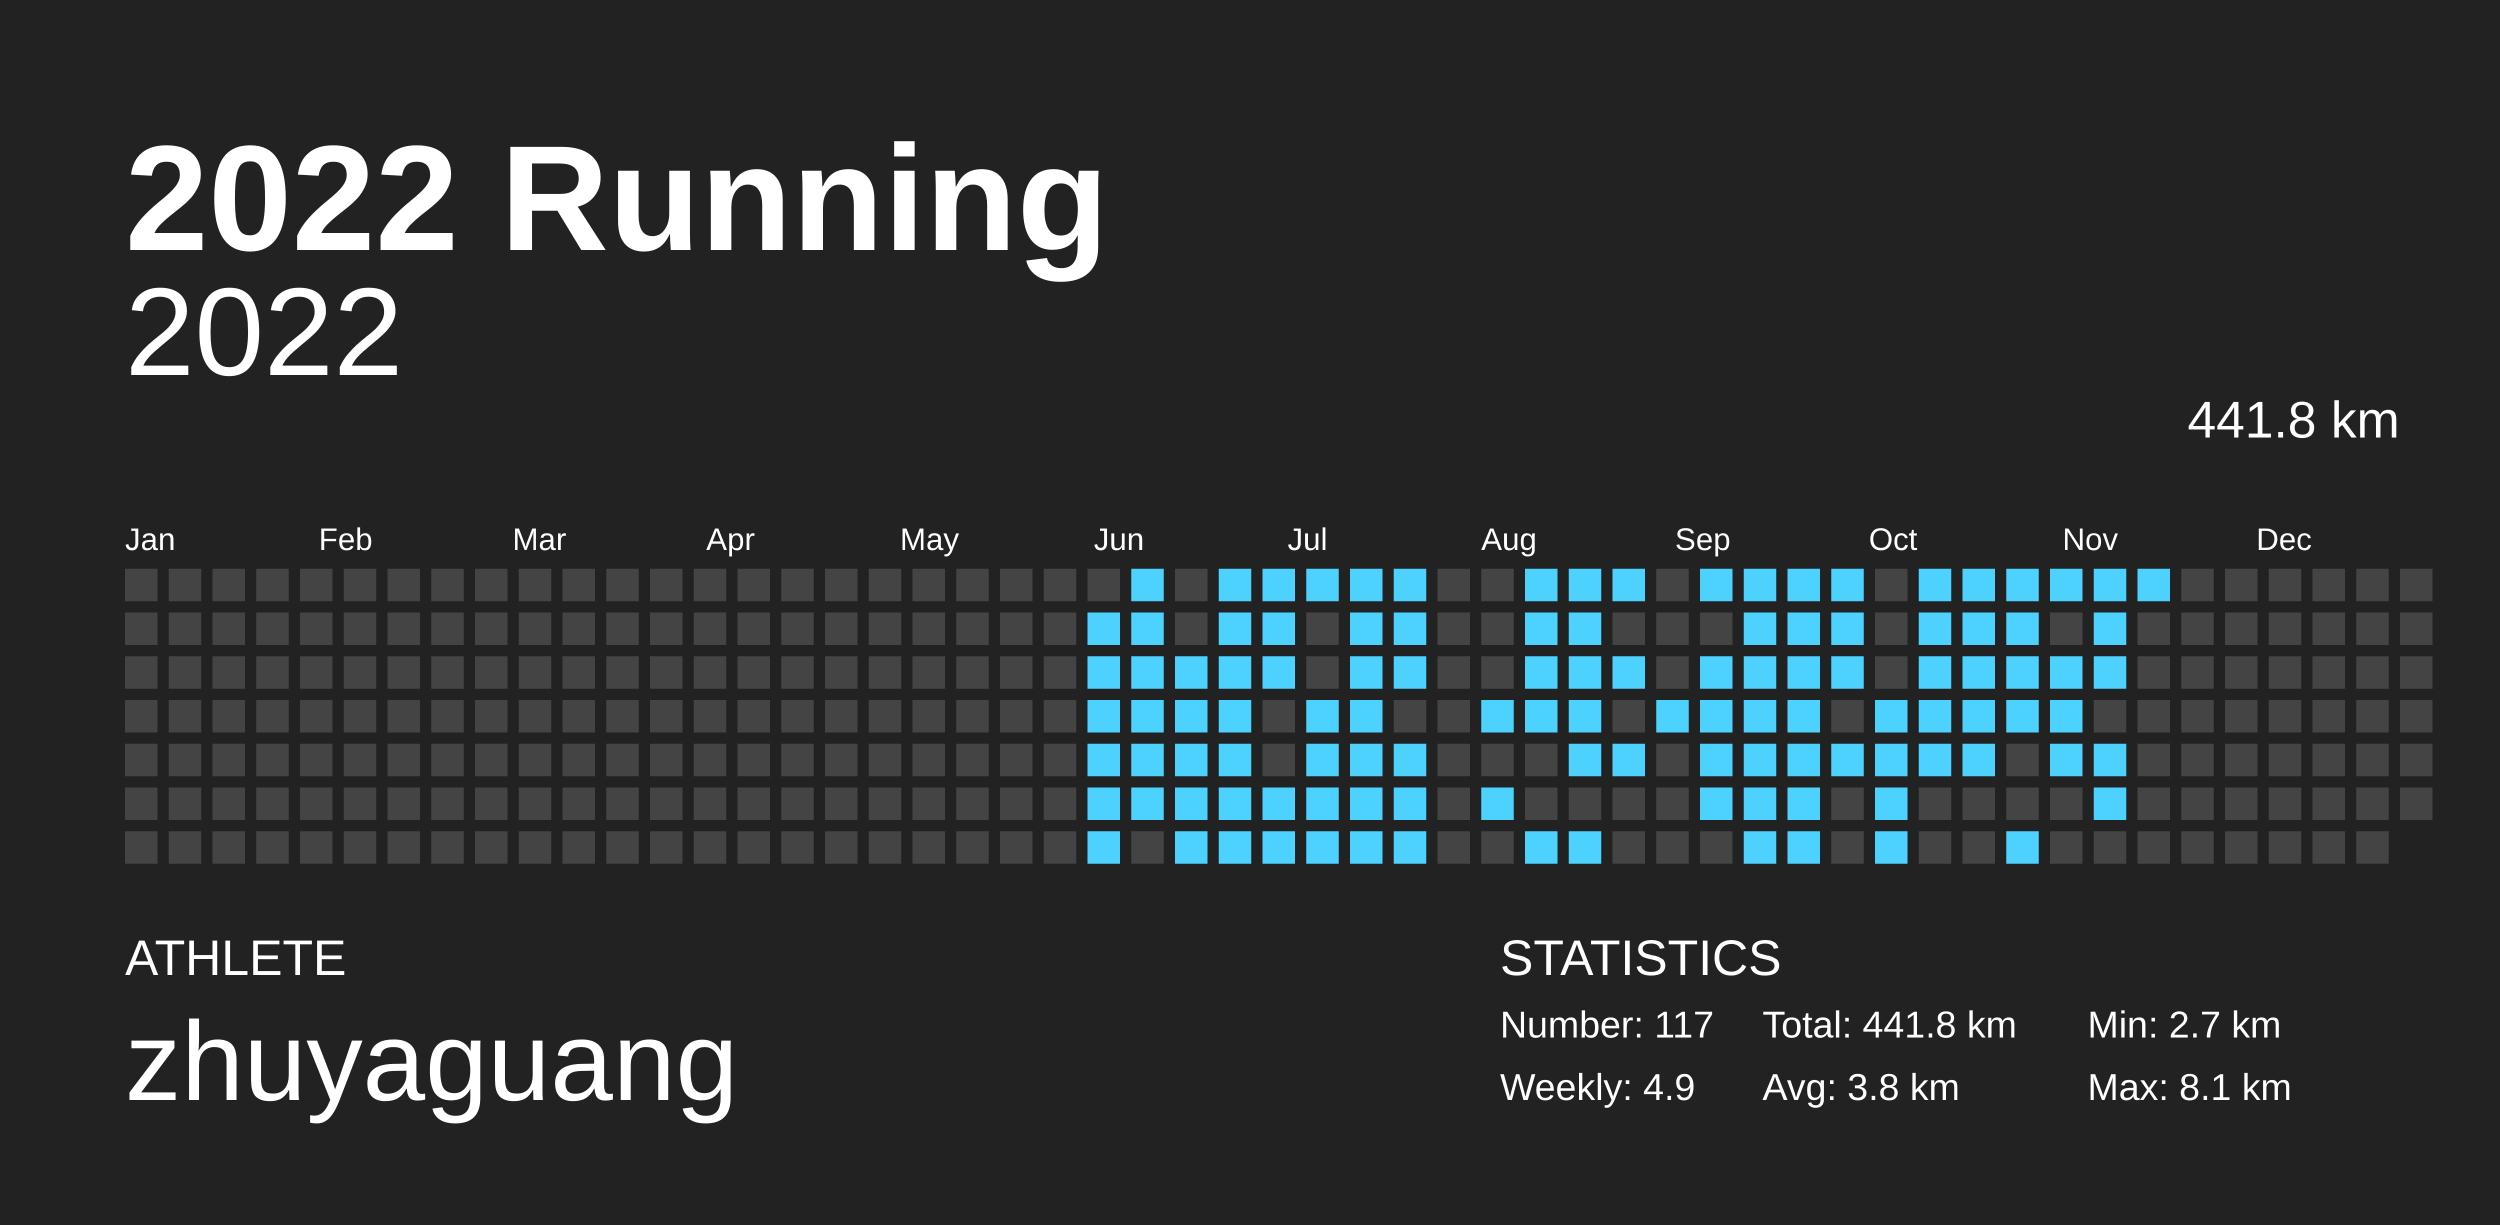
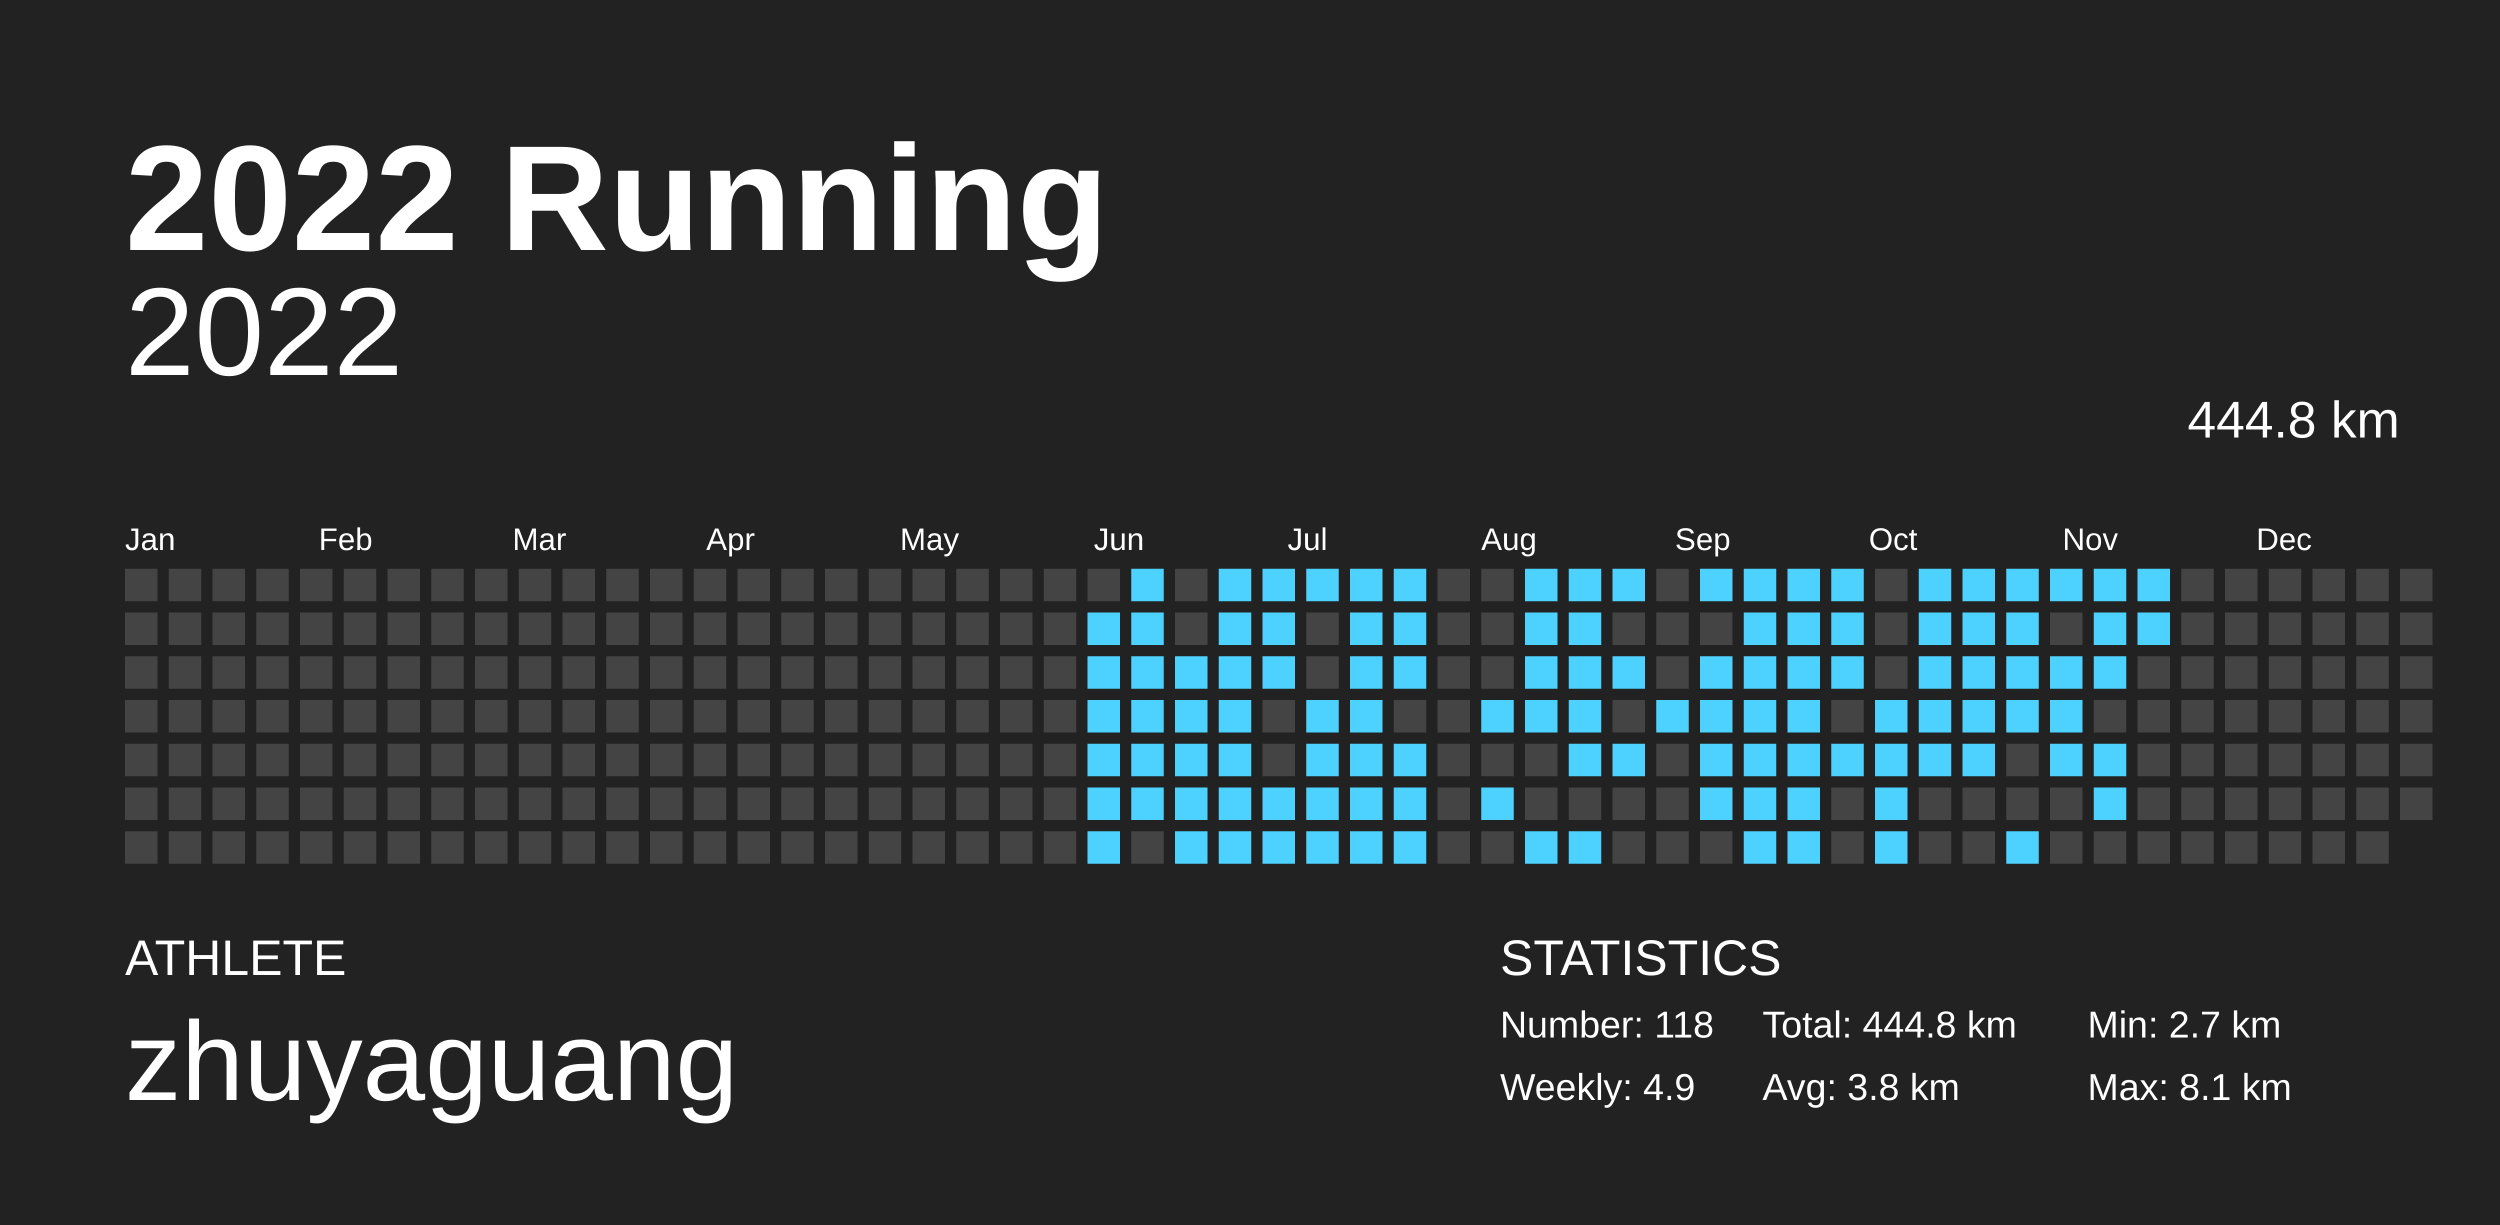
<svg xmlns="http://www.w3.org/2000/svg" baseProfile="full" height="98mm" version="1.1" viewBox="0,0,200,98" width="200mm">
  <defs />
  <rect fill="#222222" height="98" width="200" x="0" y="0" />
  <text fill="#FFFFFF" style="font-size:12px; font-family:Arial; font-weight:bold;" x="10" y="20">2022 Running</text>
  <text fill="#FFFFFF" style="font-size:4px; font-family:Arial" x="10" y="78">ATHLETE</text>
  <text fill="#FFFFFF" style="font-size:9px; font-family:Arial" x="10" y="88">zhuyaguang</text>
  <text fill="#FFFFFF" style="font-size:4px; font-family:Arial" x="120" y="78">STATISTICS</text>
-   <text fill="#FFFFFF" style="font-size:3px; font-family:Arial" x="120" y="83">Number: 117</text>
+   <text fill="#FFFFFF" style="font-size:3px; font-family:Arial" x="120" y="83">Number: 118</text>
  <text fill="#FFFFFF" style="font-size:3px; font-family:Arial" x="120" y="88">Weekly: 4.9</text>
-   <text fill="#FFFFFF" style="font-size:3px; font-family:Arial" x="141" y="83">Total: 441.8 km</text>
+   <text fill="#FFFFFF" style="font-size:3px; font-family:Arial" x="141" y="83">Total: 444.8 km</text>
  <text fill="#FFFFFF" style="font-size:3px; font-family:Arial" x="141" y="88">Avg: 3.8 km</text>
  <text fill="#FFFFFF" style="font-size:3px; font-family:Arial" x="167" y="83">Min: 2.7 km</text>
  <text fill="#FFFFFF" style="font-size:3px; font-family:Arial" x="167" y="88">Max: 8.1 km</text>
  <text alignment-baseline="hanging" fill="#FFFFFF" style="font-size:10.0px; font-family:Arial;" x="10" y="30">2022</text>
-   <text alignment-baseline="hanging" fill="#FFFFFF" style="font-size:4.125px; font-family:Arial;" x="175" y="35">441.8 km</text>
+   <text alignment-baseline="hanging" fill="#FFFFFF" style="font-size:4.125px; font-family:Arial;" x="175" y="35">444.8 km</text>
  <text fill="#FFFFFF" style="font-size:2.5px; font-family:Arial" x="10.0" y="44">Jan</text>
  <text fill="#FFFFFF" style="font-size:2.5px; font-family:Arial" x="25.5" y="44">Feb</text>
  <text fill="#FFFFFF" style="font-size:2.5px; font-family:Arial" x="41.0" y="44">Mar</text>
  <text fill="#FFFFFF" style="font-size:2.5px; font-family:Arial" x="56.5" y="44">Apr</text>
  <text fill="#FFFFFF" style="font-size:2.5px; font-family:Arial" x="72.0" y="44">May</text>
  <text fill="#FFFFFF" style="font-size:2.5px; font-family:Arial" x="87.5" y="44">Jun</text>
  <text fill="#FFFFFF" style="font-size:2.5px; font-family:Arial" x="103.0" y="44">Jul</text>
  <text fill="#FFFFFF" style="font-size:2.5px; font-family:Arial" x="118.5" y="44">Aug</text>
  <text fill="#FFFFFF" style="font-size:2.5px; font-family:Arial" x="134.0" y="44">Sep</text>
  <text fill="#FFFFFF" style="font-size:2.5px; font-family:Arial" x="149.5" y="44">Oct</text>
  <text fill="#FFFFFF" style="font-size:2.5px; font-family:Arial" x="165.0" y="44">Nov</text>
  <text fill="#FFFFFF" style="font-size:2.5px; font-family:Arial" x="180.5" y="44">Dec</text>
  <rect fill="#444444" height="2.6" width="2.6" x="10.0" y="45.5" />
  <rect fill="#444444" height="2.6" width="2.6" x="10.0" y="49.0" />
  <rect fill="#444444" height="2.6" width="2.6" x="10.0" y="52.5" />
  <rect fill="#444444" height="2.6" width="2.6" x="10.0" y="56.0" />
  <rect fill="#444444" height="2.6" width="2.6" x="10.0" y="59.5" />
  <rect fill="#444444" height="2.6" width="2.6" x="10.0" y="63.0" />
  <rect fill="#444444" height="2.6" width="2.6" x="10.0" y="66.5" />
  <rect fill="#444444" height="2.6" width="2.6" x="13.5" y="45.5" />
  <rect fill="#444444" height="2.6" width="2.6" x="13.5" y="49.0" />
  <rect fill="#444444" height="2.6" width="2.6" x="13.5" y="52.5" />
  <rect fill="#444444" height="2.6" width="2.6" x="13.5" y="56.0" />
  <rect fill="#444444" height="2.6" width="2.6" x="13.5" y="59.5" />
  <rect fill="#444444" height="2.6" width="2.6" x="13.5" y="63.0" />
  <rect fill="#444444" height="2.6" width="2.6" x="13.5" y="66.5" />
  <rect fill="#444444" height="2.6" width="2.6" x="17.0" y="45.5" />
  <rect fill="#444444" height="2.6" width="2.6" x="17.0" y="49.0" />
  <rect fill="#444444" height="2.6" width="2.6" x="17.0" y="52.5" />
  <rect fill="#444444" height="2.6" width="2.6" x="17.0" y="56.0" />
  <rect fill="#444444" height="2.6" width="2.6" x="17.0" y="59.5" />
  <rect fill="#444444" height="2.6" width="2.6" x="17.0" y="63.0" />
  <rect fill="#444444" height="2.6" width="2.6" x="17.0" y="66.5" />
  <rect fill="#444444" height="2.6" width="2.6" x="20.5" y="45.5" />
  <rect fill="#444444" height="2.6" width="2.6" x="20.5" y="49.0" />
  <rect fill="#444444" height="2.6" width="2.6" x="20.5" y="52.5" />
  <rect fill="#444444" height="2.6" width="2.6" x="20.5" y="56.0" />
  <rect fill="#444444" height="2.6" width="2.6" x="20.5" y="59.5" />
  <rect fill="#444444" height="2.6" width="2.6" x="20.5" y="63.0" />
  <rect fill="#444444" height="2.6" width="2.6" x="20.5" y="66.5" />
  <rect fill="#444444" height="2.6" width="2.6" x="24.0" y="45.5" />
  <rect fill="#444444" height="2.6" width="2.6" x="24.0" y="49.0" />
  <rect fill="#444444" height="2.6" width="2.6" x="24.0" y="52.5" />
  <rect fill="#444444" height="2.6" width="2.6" x="24.0" y="56.0" />
  <rect fill="#444444" height="2.6" width="2.6" x="24.0" y="59.5" />
  <rect fill="#444444" height="2.6" width="2.6" x="24.0" y="63.0" />
  <rect fill="#444444" height="2.6" width="2.6" x="24.0" y="66.5" />
  <rect fill="#444444" height="2.6" width="2.6" x="27.5" y="45.5" />
  <rect fill="#444444" height="2.6" width="2.6" x="27.5" y="49.0" />
  <rect fill="#444444" height="2.6" width="2.6" x="27.5" y="52.5" />
  <rect fill="#444444" height="2.6" width="2.6" x="27.5" y="56.0" />
  <rect fill="#444444" height="2.6" width="2.6" x="27.5" y="59.5" />
  <rect fill="#444444" height="2.6" width="2.6" x="27.5" y="63.0" />
  <rect fill="#444444" height="2.6" width="2.6" x="27.5" y="66.5" />
  <rect fill="#444444" height="2.6" width="2.6" x="31.0" y="45.5" />
  <rect fill="#444444" height="2.6" width="2.6" x="31.0" y="49.0" />
  <rect fill="#444444" height="2.6" width="2.6" x="31.0" y="52.5" />
  <rect fill="#444444" height="2.6" width="2.6" x="31.0" y="56.0" />
  <rect fill="#444444" height="2.6" width="2.6" x="31.0" y="59.5" />
  <rect fill="#444444" height="2.6" width="2.6" x="31.0" y="63.0" />
  <rect fill="#444444" height="2.6" width="2.6" x="31.0" y="66.5" />
  <rect fill="#444444" height="2.6" width="2.6" x="34.5" y="45.5" />
  <rect fill="#444444" height="2.6" width="2.6" x="34.5" y="49.0" />
  <rect fill="#444444" height="2.6" width="2.6" x="34.5" y="52.5" />
  <rect fill="#444444" height="2.6" width="2.6" x="34.5" y="56.0" />
  <rect fill="#444444" height="2.6" width="2.6" x="34.5" y="59.5" />
  <rect fill="#444444" height="2.6" width="2.6" x="34.5" y="63.0" />
  <rect fill="#444444" height="2.6" width="2.6" x="34.5" y="66.5" />
  <rect fill="#444444" height="2.6" width="2.6" x="38.0" y="45.5" />
  <rect fill="#444444" height="2.6" width="2.6" x="38.0" y="49.0" />
  <rect fill="#444444" height="2.6" width="2.6" x="38.0" y="52.5" />
  <rect fill="#444444" height="2.6" width="2.6" x="38.0" y="56.0" />
  <rect fill="#444444" height="2.6" width="2.6" x="38.0" y="59.5" />
  <rect fill="#444444" height="2.6" width="2.6" x="38.0" y="63.0" />
  <rect fill="#444444" height="2.6" width="2.6" x="38.0" y="66.5" />
  <rect fill="#444444" height="2.6" width="2.6" x="41.5" y="45.5" />
  <rect fill="#444444" height="2.6" width="2.6" x="41.5" y="49.0" />
  <rect fill="#444444" height="2.6" width="2.6" x="41.5" y="52.5" />
  <rect fill="#444444" height="2.6" width="2.6" x="41.5" y="56.0" />
  <rect fill="#444444" height="2.6" width="2.6" x="41.5" y="59.5" />
  <rect fill="#444444" height="2.6" width="2.6" x="41.5" y="63.0" />
  <rect fill="#444444" height="2.6" width="2.6" x="41.5" y="66.5" />
  <rect fill="#444444" height="2.6" width="2.6" x="45.0" y="45.5" />
  <rect fill="#444444" height="2.6" width="2.6" x="45.0" y="49.0" />
  <rect fill="#444444" height="2.6" width="2.6" x="45.0" y="52.5" />
  <rect fill="#444444" height="2.6" width="2.6" x="45.0" y="56.0" />
  <rect fill="#444444" height="2.6" width="2.6" x="45.0" y="59.5" />
  <rect fill="#444444" height="2.6" width="2.6" x="45.0" y="63.0" />
  <rect fill="#444444" height="2.6" width="2.6" x="45.0" y="66.5" />
  <rect fill="#444444" height="2.6" width="2.6" x="48.5" y="45.5" />
  <rect fill="#444444" height="2.6" width="2.6" x="48.5" y="49.0" />
  <rect fill="#444444" height="2.6" width="2.6" x="48.5" y="52.5" />
  <rect fill="#444444" height="2.6" width="2.6" x="48.5" y="56.0" />
  <rect fill="#444444" height="2.6" width="2.6" x="48.5" y="59.5" />
  <rect fill="#444444" height="2.6" width="2.6" x="48.5" y="63.0" />
  <rect fill="#444444" height="2.6" width="2.6" x="48.5" y="66.5" />
  <rect fill="#444444" height="2.6" width="2.6" x="52.0" y="45.5" />
  <rect fill="#444444" height="2.6" width="2.6" x="52.0" y="49.0" />
  <rect fill="#444444" height="2.6" width="2.6" x="52.0" y="52.5" />
  <rect fill="#444444" height="2.6" width="2.6" x="52.0" y="56.0" />
  <rect fill="#444444" height="2.6" width="2.6" x="52.0" y="59.5" />
  <rect fill="#444444" height="2.6" width="2.6" x="52.0" y="63.0" />
  <rect fill="#444444" height="2.6" width="2.6" x="52.0" y="66.5" />
  <rect fill="#444444" height="2.6" width="2.6" x="55.5" y="45.5" />
  <rect fill="#444444" height="2.6" width="2.6" x="55.5" y="49.0" />
  <rect fill="#444444" height="2.6" width="2.6" x="55.5" y="52.5" />
  <rect fill="#444444" height="2.6" width="2.6" x="55.5" y="56.0" />
  <rect fill="#444444" height="2.6" width="2.6" x="55.5" y="59.5" />
  <rect fill="#444444" height="2.6" width="2.6" x="55.5" y="63.0" />
  <rect fill="#444444" height="2.6" width="2.6" x="55.5" y="66.5" />
  <rect fill="#444444" height="2.6" width="2.6" x="59.0" y="45.5" />
  <rect fill="#444444" height="2.6" width="2.6" x="59.0" y="49.0" />
  <rect fill="#444444" height="2.6" width="2.6" x="59.0" y="52.5" />
  <rect fill="#444444" height="2.6" width="2.6" x="59.0" y="56.0" />
  <rect fill="#444444" height="2.6" width="2.6" x="59.0" y="59.5" />
  <rect fill="#444444" height="2.6" width="2.6" x="59.0" y="63.0" />
  <rect fill="#444444" height="2.6" width="2.6" x="59.0" y="66.5" />
  <rect fill="#444444" height="2.6" width="2.6" x="62.5" y="45.5" />
  <rect fill="#444444" height="2.6" width="2.6" x="62.5" y="49.0" />
  <rect fill="#444444" height="2.6" width="2.6" x="62.5" y="52.5" />
  <rect fill="#444444" height="2.6" width="2.6" x="62.5" y="56.0" />
  <rect fill="#444444" height="2.6" width="2.6" x="62.5" y="59.5" />
  <rect fill="#444444" height="2.6" width="2.6" x="62.5" y="63.0" />
  <rect fill="#444444" height="2.6" width="2.6" x="62.5" y="66.5" />
  <rect fill="#444444" height="2.6" width="2.6" x="66.0" y="45.5" />
  <rect fill="#444444" height="2.6" width="2.6" x="66.0" y="49.0" />
  <rect fill="#444444" height="2.6" width="2.6" x="66.0" y="52.5" />
  <rect fill="#444444" height="2.6" width="2.6" x="66.0" y="56.0" />
  <rect fill="#444444" height="2.6" width="2.6" x="66.0" y="59.5" />
  <rect fill="#444444" height="2.6" width="2.6" x="66.0" y="63.0" />
  <rect fill="#444444" height="2.6" width="2.6" x="66.0" y="66.5" />
  <rect fill="#444444" height="2.6" width="2.6" x="69.5" y="45.5" />
  <rect fill="#444444" height="2.6" width="2.6" x="69.5" y="49.0" />
  <rect fill="#444444" height="2.6" width="2.6" x="69.5" y="52.5" />
  <rect fill="#444444" height="2.6" width="2.6" x="69.5" y="56.0" />
  <rect fill="#444444" height="2.6" width="2.6" x="69.5" y="59.5" />
  <rect fill="#444444" height="2.6" width="2.6" x="69.5" y="63.0" />
  <rect fill="#444444" height="2.6" width="2.6" x="69.5" y="66.5" />
  <rect fill="#444444" height="2.6" width="2.6" x="73.0" y="45.5" />
  <rect fill="#444444" height="2.6" width="2.6" x="73.0" y="49.0" />
  <rect fill="#444444" height="2.6" width="2.6" x="73.0" y="52.5" />
  <rect fill="#444444" height="2.6" width="2.6" x="73.0" y="56.0" />
  <rect fill="#444444" height="2.6" width="2.6" x="73.0" y="59.5" />
  <rect fill="#444444" height="2.6" width="2.6" x="73.0" y="63.0" />
  <rect fill="#444444" height="2.6" width="2.6" x="73.0" y="66.5" />
  <rect fill="#444444" height="2.6" width="2.6" x="76.5" y="45.5" />
  <rect fill="#444444" height="2.6" width="2.6" x="76.5" y="49.0" />
  <rect fill="#444444" height="2.6" width="2.6" x="76.5" y="52.5" />
  <rect fill="#444444" height="2.6" width="2.6" x="76.5" y="56.0" />
  <rect fill="#444444" height="2.6" width="2.6" x="76.5" y="59.5" />
  <rect fill="#444444" height="2.6" width="2.6" x="76.5" y="63.0" />
  <rect fill="#444444" height="2.6" width="2.6" x="76.5" y="66.5" />
  <rect fill="#444444" height="2.6" width="2.6" x="80.0" y="45.5" />
  <rect fill="#444444" height="2.6" width="2.6" x="80.0" y="49.0" />
  <rect fill="#444444" height="2.6" width="2.6" x="80.0" y="52.5" />
  <rect fill="#444444" height="2.6" width="2.6" x="80.0" y="56.0" />
  <rect fill="#444444" height="2.6" width="2.6" x="80.0" y="59.5" />
  <rect fill="#444444" height="2.6" width="2.6" x="80.0" y="63.0" />
  <rect fill="#444444" height="2.6" width="2.6" x="80.0" y="66.5" />
  <rect fill="#444444" height="2.6" width="2.6" x="83.5" y="45.5" />
  <rect fill="#444444" height="2.6" width="2.6" x="83.5" y="49.0" />
  <rect fill="#444444" height="2.6" width="2.6" x="83.5" y="52.5" />
  <rect fill="#444444" height="2.6" width="2.6" x="83.5" y="56.0" />
  <rect fill="#444444" height="2.6" width="2.6" x="83.5" y="59.5" />
  <rect fill="#444444" height="2.6" width="2.6" x="83.5" y="63.0" />
  <rect fill="#444444" height="2.6" width="2.6" x="83.5" y="66.5" />
  <rect fill="#444444" height="2.6" width="2.6" x="87.0" y="45.5" />
  <rect fill="#4dd2ff" height="2.6" width="2.6" x="87.0" y="49.0" />
  <rect fill="#4dd2ff" height="2.6" width="2.6" x="87.0" y="52.5" />
  <rect fill="#4dd2ff" height="2.6" width="2.6" x="87.0" y="56.0" />
  <rect fill="#4dd2ff" height="2.6" width="2.6" x="87.0" y="59.5" />
  <rect fill="#4dd2ff" height="2.6" width="2.6" x="87.0" y="63.0" />
  <rect fill="#4dd2ff" height="2.6" width="2.6" x="87.0" y="66.5" />
  <rect fill="#4dd2ff" height="2.6" width="2.6" x="90.5" y="45.5" />
  <rect fill="#4dd2ff" height="2.6" width="2.6" x="90.5" y="49.0" />
  <rect fill="#4dd2ff" height="2.6" width="2.6" x="90.5" y="52.5" />
  <rect fill="#4dd2ff" height="2.6" width="2.6" x="90.5" y="56.0" />
  <rect fill="#4dd2ff" height="2.6" width="2.6" x="90.5" y="59.5" />
  <rect fill="#4dd2ff" height="2.6" width="2.6" x="90.5" y="63.0" />
  <rect fill="#444444" height="2.6" width="2.6" x="90.5" y="66.5" />
  <rect fill="#444444" height="2.6" width="2.6" x="94.0" y="45.5" />
  <rect fill="#444444" height="2.6" width="2.6" x="94.0" y="49.0" />
  <rect fill="#4dd2ff" height="2.6" width="2.6" x="94.0" y="52.5" />
  <rect fill="#4dd2ff" height="2.6" width="2.6" x="94.0" y="56.0" />
  <rect fill="#4dd2ff" height="2.6" width="2.6" x="94.0" y="59.5" />
  <rect fill="#4dd2ff" height="2.6" width="2.6" x="94.0" y="63.0" />
  <rect fill="#4dd2ff" height="2.6" width="2.6" x="94.0" y="66.5" />
  <rect fill="#4dd2ff" height="2.6" width="2.6" x="97.5" y="45.5" />
  <rect fill="#4dd2ff" height="2.6" width="2.6" x="97.5" y="49.0" />
  <rect fill="#4dd2ff" height="2.6" width="2.6" x="97.5" y="52.5" />
  <rect fill="#4dd2ff" height="2.6" width="2.6" x="97.5" y="56.0" />
  <rect fill="#4dd2ff" height="2.6" width="2.6" x="97.5" y="59.5" />
  <rect fill="#4dd2ff" height="2.6" width="2.6" x="97.5" y="63.0" />
  <rect fill="#4dd2ff" height="2.6" width="2.6" x="97.5" y="66.5" />
  <rect fill="#4dd2ff" height="2.6" width="2.6" x="101.0" y="45.5" />
  <rect fill="#4dd2ff" height="2.6" width="2.6" x="101.0" y="49.0" />
  <rect fill="#4dd2ff" height="2.6" width="2.6" x="101.0" y="52.5" />
  <rect fill="#444444" height="2.6" width="2.6" x="101.0" y="56.0" />
  <rect fill="#444444" height="2.6" width="2.6" x="101.0" y="59.5" />
  <rect fill="#4dd2ff" height="2.6" width="2.6" x="101.0" y="63.0" />
  <rect fill="#4dd2ff" height="2.6" width="2.6" x="101.0" y="66.5" />
  <rect fill="#4dd2ff" height="2.6" width="2.6" x="104.5" y="45.5" />
  <rect fill="#444444" height="2.6" width="2.6" x="104.5" y="49.0" />
  <rect fill="#444444" height="2.6" width="2.6" x="104.5" y="52.5" />
  <rect fill="#4dd2ff" height="2.6" width="2.6" x="104.5" y="56.0" />
  <rect fill="#4dd2ff" height="2.6" width="2.6" x="104.5" y="59.5" />
  <rect fill="#4dd2ff" height="2.6" width="2.6" x="104.5" y="63.0" />
  <rect fill="#4dd2ff" height="2.6" width="2.6" x="104.5" y="66.5" />
  <rect fill="#4dd2ff" height="2.6" width="2.6" x="108.0" y="45.5" />
  <rect fill="#4dd2ff" height="2.6" width="2.6" x="108.0" y="49.0" />
  <rect fill="#4dd2ff" height="2.6" width="2.6" x="108.0" y="52.5" />
  <rect fill="#4dd2ff" height="2.6" width="2.6" x="108.0" y="56.0" />
  <rect fill="#4dd2ff" height="2.6" width="2.6" x="108.0" y="59.5" />
  <rect fill="#4dd2ff" height="2.6" width="2.6" x="108.0" y="63.0" />
  <rect fill="#4dd2ff" height="2.6" width="2.6" x="108.0" y="66.5" />
  <rect fill="#4dd2ff" height="2.6" width="2.6" x="111.5" y="45.5" />
  <rect fill="#4dd2ff" height="2.6" width="2.6" x="111.5" y="49.0" />
  <rect fill="#4dd2ff" height="2.6" width="2.6" x="111.5" y="52.5" />
  <rect fill="#444444" height="2.6" width="2.6" x="111.5" y="56.0" />
  <rect fill="#4dd2ff" height="2.6" width="2.6" x="111.5" y="59.5" />
  <rect fill="#4dd2ff" height="2.6" width="2.6" x="111.5" y="63.0" />
  <rect fill="#4dd2ff" height="2.6" width="2.6" x="111.5" y="66.5" />
  <rect fill="#444444" height="2.6" width="2.6" x="115.0" y="45.5" />
  <rect fill="#444444" height="2.6" width="2.6" x="115.0" y="49.0" />
  <rect fill="#444444" height="2.6" width="2.6" x="115.0" y="52.5" />
  <rect fill="#444444" height="2.6" width="2.6" x="115.0" y="56.0" />
  <rect fill="#444444" height="2.6" width="2.6" x="115.0" y="59.5" />
  <rect fill="#444444" height="2.6" width="2.6" x="115.0" y="63.0" />
  <rect fill="#444444" height="2.6" width="2.6" x="115.0" y="66.5" />
  <rect fill="#444444" height="2.6" width="2.6" x="118.5" y="45.5" />
  <rect fill="#444444" height="2.6" width="2.6" x="118.5" y="49.0" />
  <rect fill="#444444" height="2.6" width="2.6" x="118.5" y="52.5" />
  <rect fill="#4dd2ff" height="2.6" width="2.6" x="118.5" y="56.0" />
  <rect fill="#444444" height="2.6" width="2.6" x="118.5" y="59.5" />
  <rect fill="#4dd2ff" height="2.6" width="2.6" x="118.5" y="63.0" />
  <rect fill="#444444" height="2.6" width="2.6" x="118.5" y="66.5" />
  <rect fill="#4dd2ff" height="2.6" width="2.6" x="122.0" y="45.5" />
  <rect fill="#4dd2ff" height="2.6" width="2.6" x="122.0" y="49.0" />
  <rect fill="#4dd2ff" height="2.6" width="2.6" x="122.0" y="52.5" />
  <rect fill="#4dd2ff" height="2.6" width="2.6" x="122.0" y="56.0" />
  <rect fill="#444444" height="2.6" width="2.6" x="122.0" y="59.5" />
  <rect fill="#444444" height="2.6" width="2.6" x="122.0" y="63.0" />
  <rect fill="#4dd2ff" height="2.6" width="2.6" x="122.0" y="66.5" />
  <rect fill="#4dd2ff" height="2.6" width="2.6" x="125.5" y="45.5" />
  <rect fill="#4dd2ff" height="2.6" width="2.6" x="125.5" y="49.0" />
  <rect fill="#4dd2ff" height="2.6" width="2.6" x="125.5" y="52.5" />
  <rect fill="#4dd2ff" height="2.6" width="2.6" x="125.5" y="56.0" />
  <rect fill="#4dd2ff" height="2.6" width="2.6" x="125.5" y="59.5" />
  <rect fill="#444444" height="2.6" width="2.6" x="125.5" y="63.0" />
  <rect fill="#4dd2ff" height="2.6" width="2.6" x="125.5" y="66.5" />
  <rect fill="#4dd2ff" height="2.6" width="2.6" x="129.0" y="45.5" />
  <rect fill="#444444" height="2.6" width="2.6" x="129.0" y="49.0" />
  <rect fill="#4dd2ff" height="2.6" width="2.6" x="129.0" y="52.5" />
  <rect fill="#444444" height="2.6" width="2.6" x="129.0" y="56.0" />
  <rect fill="#4dd2ff" height="2.6" width="2.6" x="129.0" y="59.5" />
  <rect fill="#444444" height="2.6" width="2.6" x="129.0" y="63.0" />
  <rect fill="#444444" height="2.6" width="2.6" x="129.0" y="66.5" />
  <rect fill="#444444" height="2.6" width="2.6" x="132.5" y="45.5" />
  <rect fill="#444444" height="2.6" width="2.6" x="132.5" y="49.0" />
  <rect fill="#444444" height="2.6" width="2.6" x="132.5" y="52.5" />
  <rect fill="#4dd2ff" height="2.6" width="2.6" x="132.5" y="56.0" />
  <rect fill="#444444" height="2.6" width="2.6" x="132.5" y="59.5" />
  <rect fill="#444444" height="2.6" width="2.6" x="132.5" y="63.0" />
  <rect fill="#444444" height="2.6" width="2.6" x="132.5" y="66.5" />
  <rect fill="#4dd2ff" height="2.6" width="2.6" x="136.0" y="45.5" />
  <rect fill="#444444" height="2.6" width="2.6" x="136.0" y="49.0" />
  <rect fill="#4dd2ff" height="2.6" width="2.6" x="136.0" y="52.5" />
  <rect fill="#4dd2ff" height="2.6" width="2.6" x="136.0" y="56.0" />
  <rect fill="#4dd2ff" height="2.6" width="2.6" x="136.0" y="59.5" />
  <rect fill="#4dd2ff" height="2.6" width="2.6" x="136.0" y="63.0" />
  <rect fill="#444444" height="2.6" width="2.6" x="136.0" y="66.5" />
  <rect fill="#4dd2ff" height="2.6" width="2.6" x="139.5" y="45.5" />
  <rect fill="#4dd2ff" height="2.6" width="2.6" x="139.5" y="49.0" />
  <rect fill="#4dd2ff" height="2.6" width="2.6" x="139.5" y="52.5" />
  <rect fill="#4dd2ff" height="2.6" width="2.6" x="139.5" y="56.0" />
  <rect fill="#4dd2ff" height="2.6" width="2.6" x="139.5" y="59.5" />
  <rect fill="#4dd2ff" height="2.6" width="2.6" x="139.5" y="63.0" />
  <rect fill="#4dd2ff" height="2.6" width="2.6" x="139.5" y="66.5" />
  <rect fill="#4dd2ff" height="2.6" width="2.6" x="143.0" y="45.5" />
  <rect fill="#4dd2ff" height="2.6" width="2.6" x="143.0" y="49.0" />
  <rect fill="#4dd2ff" height="2.6" width="2.6" x="143.0" y="52.5" />
  <rect fill="#4dd2ff" height="2.6" width="2.6" x="143.0" y="56.0" />
  <rect fill="#4dd2ff" height="2.6" width="2.6" x="143.0" y="59.5" />
  <rect fill="#4dd2ff" height="2.6" width="2.6" x="143.0" y="63.0" />
  <rect fill="#4dd2ff" height="2.6" width="2.6" x="143.0" y="66.5" />
  <rect fill="#4dd2ff" height="2.6" width="2.6" x="146.5" y="45.5" />
  <rect fill="#4dd2ff" height="2.6" width="2.6" x="146.5" y="49.0" />
  <rect fill="#4dd2ff" height="2.6" width="2.6" x="146.5" y="52.5" />
  <rect fill="#444444" height="2.6" width="2.6" x="146.5" y="56.0" />
  <rect fill="#4dd2ff" height="2.6" width="2.6" x="146.5" y="59.5" />
  <rect fill="#444444" height="2.6" width="2.6" x="146.5" y="63.0" />
  <rect fill="#444444" height="2.6" width="2.6" x="146.5" y="66.5" />
  <rect fill="#444444" height="2.6" width="2.6" x="150.0" y="45.5" />
  <rect fill="#444444" height="2.6" width="2.6" x="150.0" y="49.0" />
  <rect fill="#444444" height="2.6" width="2.6" x="150.0" y="52.5" />
  <rect fill="#4dd2ff" height="2.6" width="2.6" x="150.0" y="56.0" />
  <rect fill="#4dd2ff" height="2.6" width="2.6" x="150.0" y="59.5" />
  <rect fill="#4dd2ff" height="2.6" width="2.6" x="150.0" y="63.0" />
  <rect fill="#4dd2ff" height="2.6" width="2.6" x="150.0" y="66.5" />
  <rect fill="#4dd2ff" height="2.6" width="2.6" x="153.5" y="45.5" />
  <rect fill="#4dd2ff" height="2.6" width="2.6" x="153.5" y="49.0" />
  <rect fill="#4dd2ff" height="2.6" width="2.6" x="153.5" y="52.5" />
  <rect fill="#4dd2ff" height="2.6" width="2.6" x="153.5" y="56.0" />
  <rect fill="#4dd2ff" height="2.6" width="2.6" x="153.5" y="59.5" />
  <rect fill="#444444" height="2.6" width="2.6" x="153.5" y="63.0" />
  <rect fill="#444444" height="2.6" width="2.6" x="153.5" y="66.5" />
  <rect fill="#4dd2ff" height="2.6" width="2.6" x="157.0" y="45.5" />
  <rect fill="#4dd2ff" height="2.6" width="2.6" x="157.0" y="49.0" />
  <rect fill="#4dd2ff" height="2.6" width="2.6" x="157.0" y="52.5" />
  <rect fill="#4dd2ff" height="2.6" width="2.6" x="157.0" y="56.0" />
  <rect fill="#4dd2ff" height="2.6" width="2.6" x="157.0" y="59.5" />
  <rect fill="#444444" height="2.6" width="2.6" x="157.0" y="63.0" />
  <rect fill="#444444" height="2.6" width="2.6" x="157.0" y="66.5" />
  <rect fill="#4dd2ff" height="2.6" width="2.6" x="160.5" y="45.5" />
  <rect fill="#4dd2ff" height="2.6" width="2.6" x="160.5" y="49.0" />
  <rect fill="#4dd2ff" height="2.6" width="2.6" x="160.5" y="52.5" />
  <rect fill="#4dd2ff" height="2.6" width="2.6" x="160.5" y="56.0" />
  <rect fill="#444444" height="2.6" width="2.6" x="160.5" y="59.5" />
  <rect fill="#444444" height="2.6" width="2.6" x="160.5" y="63.0" />
  <rect fill="#4dd2ff" height="2.6" width="2.6" x="160.5" y="66.5" />
  <rect fill="#4dd2ff" height="2.6" width="2.6" x="164.0" y="45.5" />
  <rect fill="#444444" height="2.6" width="2.6" x="164.0" y="49.0" />
  <rect fill="#4dd2ff" height="2.6" width="2.6" x="164.0" y="52.5" />
  <rect fill="#4dd2ff" height="2.6" width="2.6" x="164.0" y="56.0" />
  <rect fill="#4dd2ff" height="2.6" width="2.6" x="164.0" y="59.5" />
  <rect fill="#444444" height="2.6" width="2.6" x="164.0" y="63.0" />
  <rect fill="#444444" height="2.6" width="2.6" x="164.0" y="66.5" />
  <rect fill="#4dd2ff" height="2.6" width="2.6" x="167.5" y="45.5" />
  <rect fill="#4dd2ff" height="2.6" width="2.6" x="167.5" y="49.0" />
  <rect fill="#4dd2ff" height="2.6" width="2.6" x="167.5" y="52.5" />
  <rect fill="#444444" height="2.6" width="2.6" x="167.5" y="56.0" />
  <rect fill="#4dd2ff" height="2.6" width="2.6" x="167.5" y="59.5" />
  <rect fill="#4dd2ff" height="2.6" width="2.6" x="167.5" y="63.0" />
  <rect fill="#444444" height="2.6" width="2.6" x="167.5" y="66.5" />
  <rect fill="#4dd2ff" height="2.6" width="2.6" x="171.0" y="45.5" />
-   <rect fill="#444444" height="2.6" width="2.6" x="171.0" y="49.0" />
+   <rect fill="#4dd2ff" height="2.6" width="2.6" x="171.0" y="49.0" />
  <rect fill="#444444" height="2.6" width="2.6" x="171.0" y="52.5" />
  <rect fill="#444444" height="2.6" width="2.6" x="171.0" y="56.0" />
  <rect fill="#444444" height="2.6" width="2.6" x="171.0" y="59.5" />
  <rect fill="#444444" height="2.6" width="2.6" x="171.0" y="63.0" />
  <rect fill="#444444" height="2.6" width="2.6" x="171.0" y="66.5" />
  <rect fill="#444444" height="2.6" width="2.6" x="174.5" y="45.5" />
  <rect fill="#444444" height="2.6" width="2.6" x="174.5" y="49.0" />
  <rect fill="#444444" height="2.6" width="2.6" x="174.5" y="52.5" />
  <rect fill="#444444" height="2.6" width="2.6" x="174.5" y="56.0" />
  <rect fill="#444444" height="2.6" width="2.6" x="174.5" y="59.5" />
  <rect fill="#444444" height="2.6" width="2.6" x="174.5" y="63.0" />
  <rect fill="#444444" height="2.6" width="2.6" x="174.5" y="66.5" />
  <rect fill="#444444" height="2.6" width="2.6" x="178.0" y="45.5" />
  <rect fill="#444444" height="2.6" width="2.6" x="178.0" y="49.0" />
  <rect fill="#444444" height="2.6" width="2.6" x="178.0" y="52.5" />
  <rect fill="#444444" height="2.6" width="2.6" x="178.0" y="56.0" />
  <rect fill="#444444" height="2.6" width="2.6" x="178.0" y="59.5" />
  <rect fill="#444444" height="2.6" width="2.6" x="178.0" y="63.0" />
  <rect fill="#444444" height="2.6" width="2.6" x="178.0" y="66.5" />
  <rect fill="#444444" height="2.6" width="2.6" x="181.5" y="45.5" />
  <rect fill="#444444" height="2.6" width="2.6" x="181.5" y="49.0" />
  <rect fill="#444444" height="2.6" width="2.6" x="181.5" y="52.5" />
  <rect fill="#444444" height="2.6" width="2.6" x="181.5" y="56.0" />
  <rect fill="#444444" height="2.6" width="2.6" x="181.5" y="59.5" />
  <rect fill="#444444" height="2.6" width="2.6" x="181.5" y="63.0" />
  <rect fill="#444444" height="2.6" width="2.6" x="181.5" y="66.5" />
  <rect fill="#444444" height="2.6" width="2.6" x="185.0" y="45.5" />
  <rect fill="#444444" height="2.6" width="2.6" x="185.0" y="49.0" />
  <rect fill="#444444" height="2.6" width="2.6" x="185.0" y="52.5" />
  <rect fill="#444444" height="2.6" width="2.6" x="185.0" y="56.0" />
  <rect fill="#444444" height="2.6" width="2.6" x="185.0" y="59.5" />
  <rect fill="#444444" height="2.6" width="2.6" x="185.0" y="63.0" />
  <rect fill="#444444" height="2.6" width="2.6" x="185.0" y="66.5" />
  <rect fill="#444444" height="2.6" width="2.6" x="188.5" y="45.5" />
  <rect fill="#444444" height="2.6" width="2.6" x="188.5" y="49.0" />
  <rect fill="#444444" height="2.6" width="2.6" x="188.5" y="52.5" />
  <rect fill="#444444" height="2.6" width="2.6" x="188.5" y="56.0" />
  <rect fill="#444444" height="2.6" width="2.6" x="188.5" y="59.5" />
  <rect fill="#444444" height="2.6" width="2.6" x="188.5" y="63.0" />
  <rect fill="#444444" height="2.6" width="2.6" x="188.5" y="66.5" />
  <rect fill="#444444" height="2.6" width="2.6" x="192.0" y="45.5" />
  <rect fill="#444444" height="2.6" width="2.6" x="192.0" y="49.0" />
  <rect fill="#444444" height="2.6" width="2.6" x="192.0" y="52.5" />
  <rect fill="#444444" height="2.6" width="2.6" x="192.0" y="56.0" />
  <rect fill="#444444" height="2.6" width="2.6" x="192.0" y="59.5" />
  <rect fill="#444444" height="2.6" width="2.6" x="192.0" y="63.0" />
</svg>
